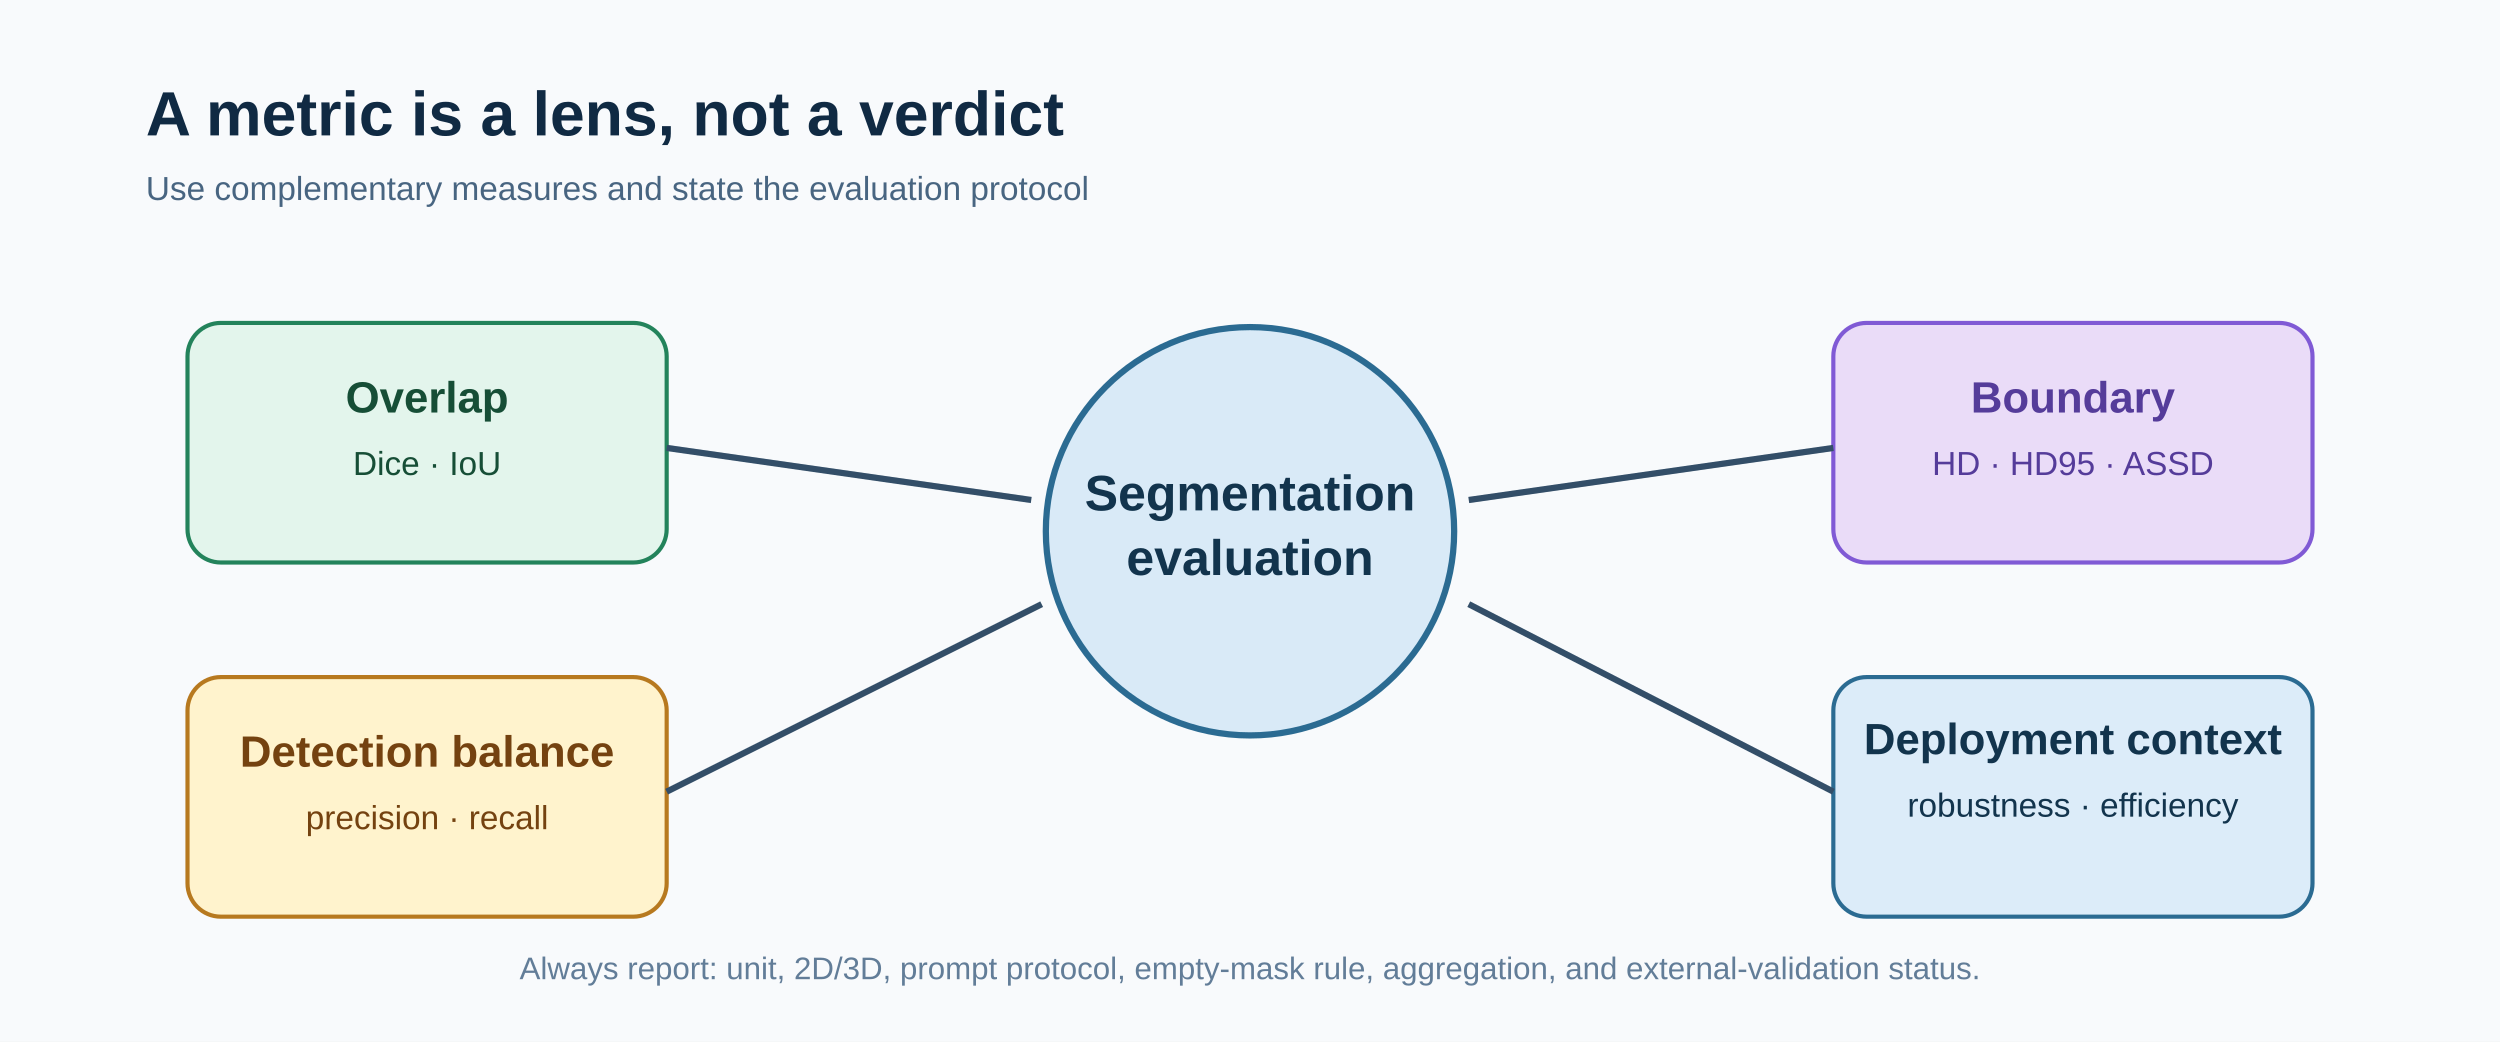
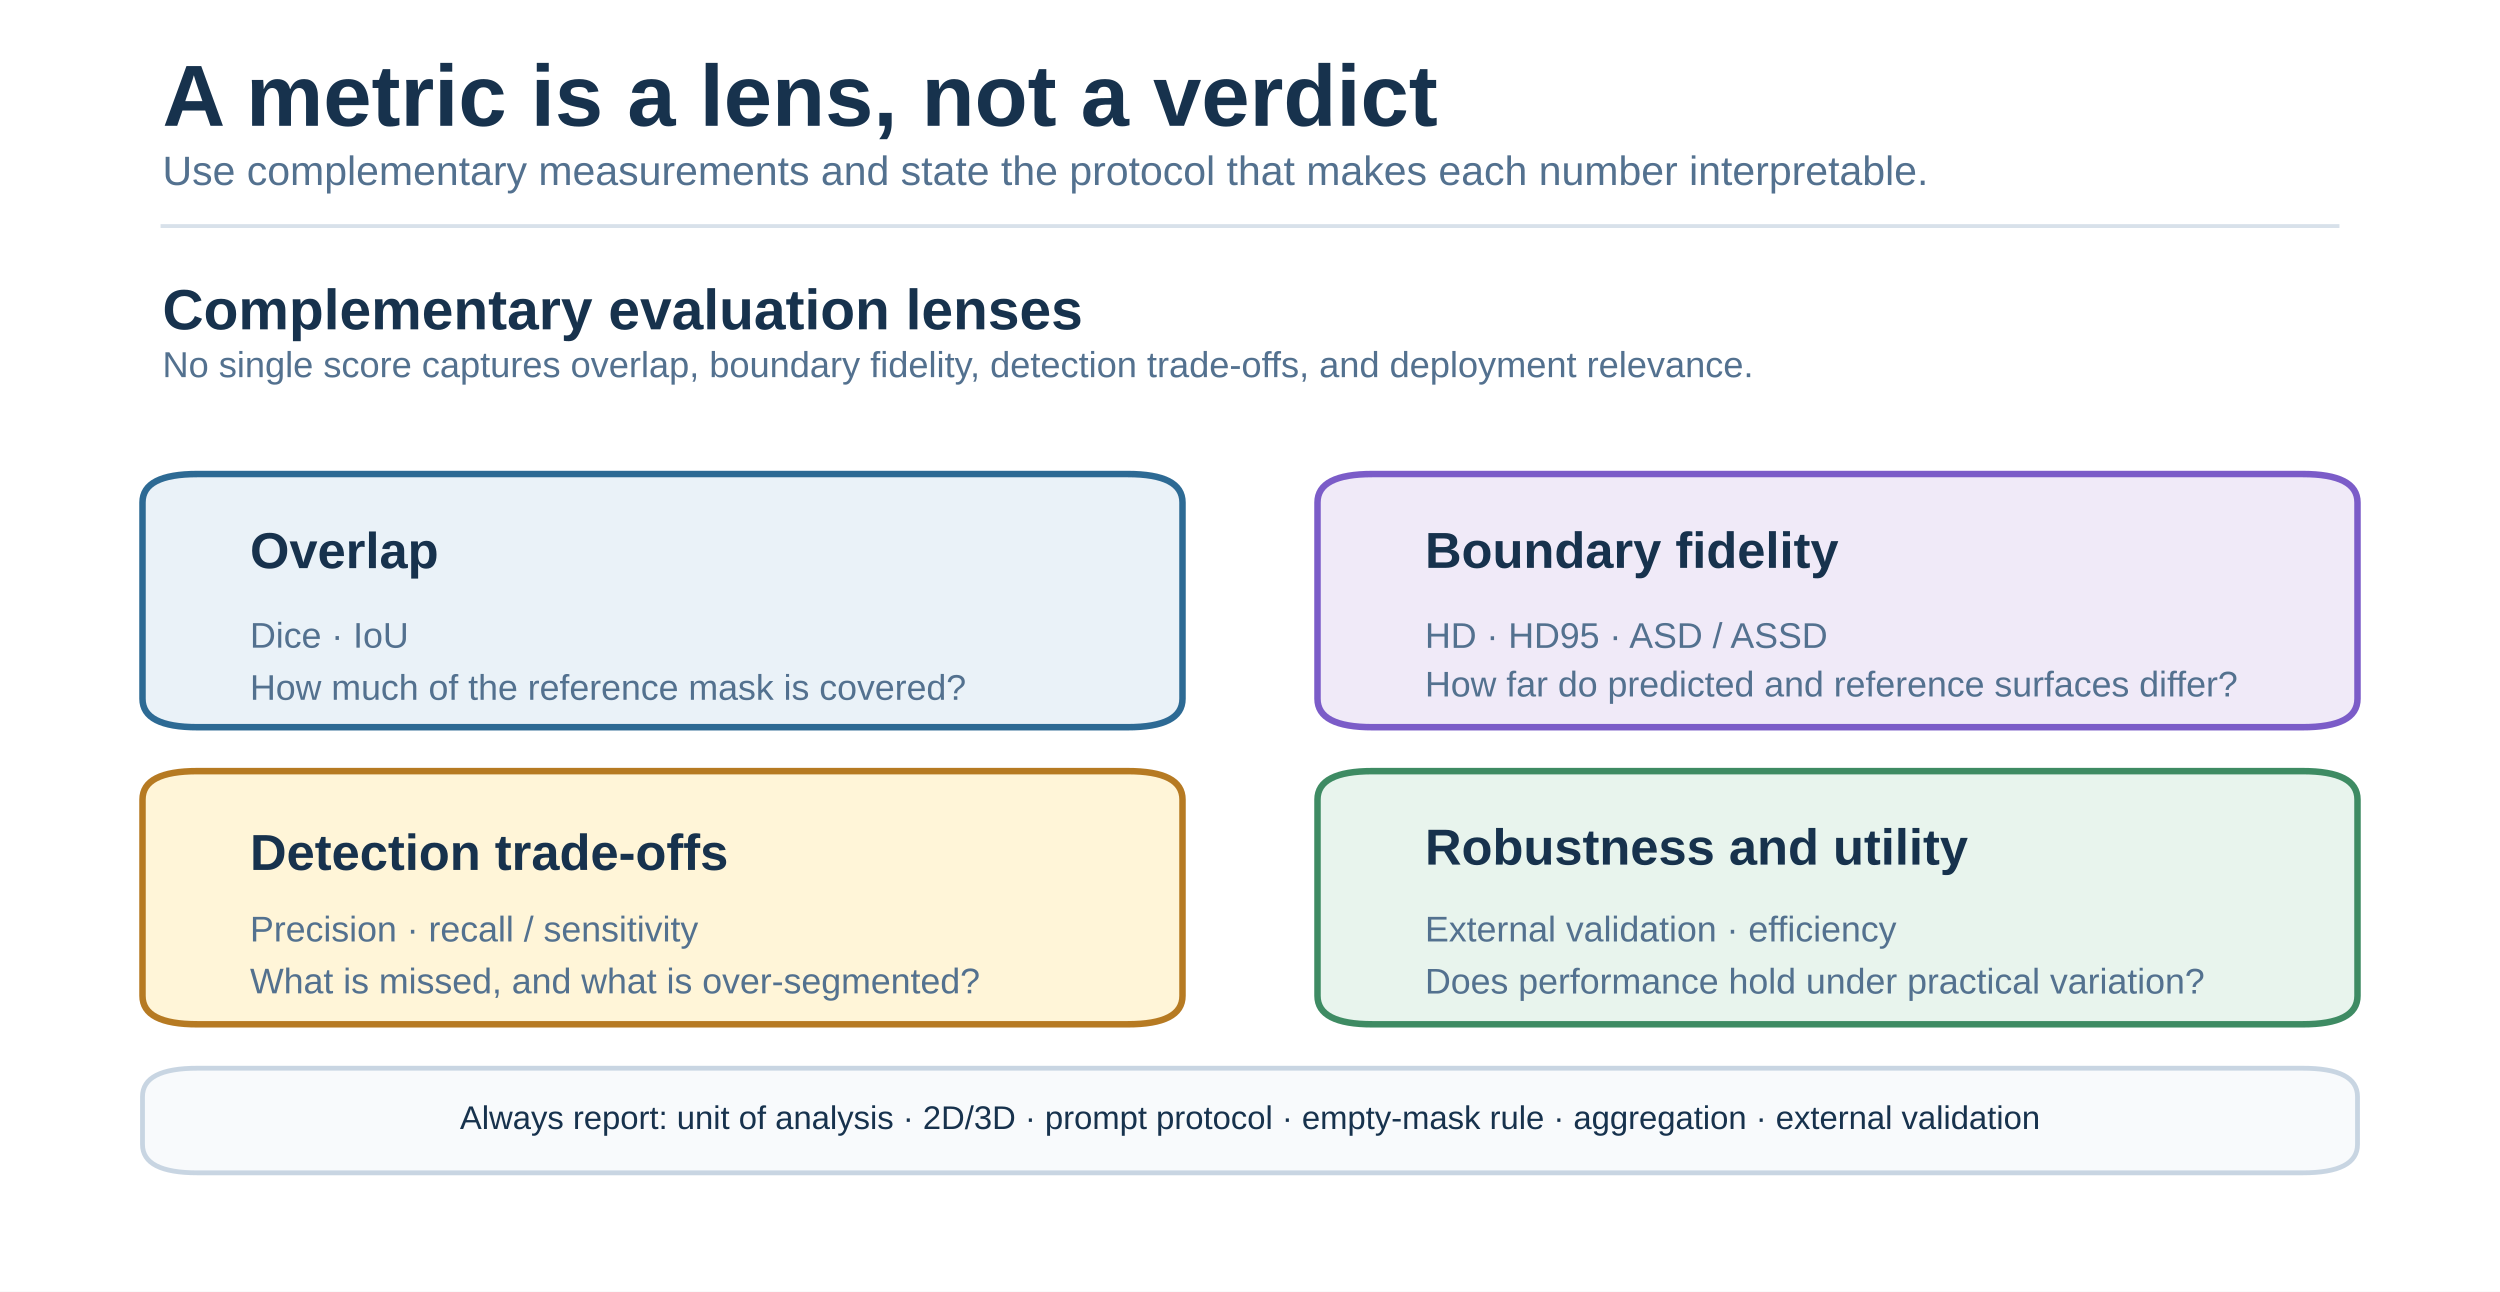
- <svg xmlns="http://www.w3.org/2000/svg" width="1200" height="500" viewBox="0 0 1200 500" role="img" aria-labelledby="title desc">
-   <rect width="1200" height="500" fill="#f8fafc" />
-   <text x="70" y="65" font-family="Arial, sans-serif" font-size="30" font-weight="700" fill="#102a43">A metric is a lens, not a verdict</text>
-   <text x="70" y="96" font-family="Arial, sans-serif" font-size="16" fill="#486581">Use complementary measures and state the evaluation protocol</text>
-   <g font-family="Arial, sans-serif">
-     <circle cx="600" cy="255" r="98" fill="#d9eaf7" stroke="#2b6b92" stroke-width="3" />
-     <text x="600" y="245" text-anchor="middle" font-size="24" font-weight="700" fill="#12344d">Segmentation</text>
-     <text x="600" y="276" text-anchor="middle" font-size="24" font-weight="700" fill="#12344d">evaluation</text>
-     <rect x="90" y="155" width="230" height="115" rx="16" fill="#e3f5ec" stroke="#23835b" stroke-width="2" />
-     <text x="205" y="198" text-anchor="middle" font-size="21" font-weight="700" fill="#164e36">Overlap</text>
-     <text x="205" y="228" text-anchor="middle" font-size="16" fill="#164e36">Dice · IoU</text>
-     <line x1="320" y1="215" x2="495" y2="240" stroke="#334e68" stroke-width="3" />
-     <rect x="90" y="325" width="230" height="115" rx="16" fill="#fff3cd" stroke="#b7791f" stroke-width="2" />
-     <text x="205" y="368" text-anchor="middle" font-size="21" font-weight="700" fill="#744210">Detection balance</text>
-     <text x="205" y="398" text-anchor="middle" font-size="16" fill="#744210">precision · recall</text>
-     <line x1="320" y1="380" x2="500" y2="290" stroke="#334e68" stroke-width="3" />
-     <rect x="880" y="155" width="230" height="115" rx="16" fill="#eadcf8" stroke="#805ad5" stroke-width="2" />
-     <text x="995" y="198" text-anchor="middle" font-size="21" font-weight="700" fill="#553c9a">Boundary</text>
-     <text x="995" y="228" text-anchor="middle" font-size="16" fill="#553c9a">HD · HD95 · ASSD</text>
-     <line x1="880" y1="215" x2="705" y2="240" stroke="#334e68" stroke-width="3" />
-     <rect x="880" y="325" width="230" height="115" rx="16" fill="#dcecf9" stroke="#2b6b92" stroke-width="2" />
-     <text x="995" y="362" text-anchor="middle" font-size="21" font-weight="700" fill="#12344d">Deployment context</text>
-     <text x="995" y="392" text-anchor="middle" font-size="16" fill="#12344d">robustness · efficiency</text>
-     <line x1="880" y1="380" x2="705" y2="290" stroke="#334e68" stroke-width="3" />
+ <svg xmlns="http://www.w3.org/2000/svg" width="518.4pt" height="267.84pt" viewBox="0 0 518.4 267.84" version="1.1">
+   <defs>
+     <style type="text/css">*{stroke-linejoin: round; stroke-linecap: butt}</style>
+   </defs>
+   <g id="figure_1">
+     <g id="patch_1">
+       <path d="M 0 267.84 L 518.4 267.84 L 518.4 0 L 0 0 z " style="fill: #ffffff" />
+     </g>
+     <g id="axes_1">
+       <g id="patch_2">
+         <path d="M 40.954 150.794 L 233.798 150.794 Q 245.203 150.794 245.203 144.901 L 245.203 104.19 Q 245.203 98.297 233.798 98.297 L 40.954 98.297 Q 29.549 98.297 29.549 104.19 L 29.549 144.901 Q 29.549 150.794 40.954 150.794 z " clip-path="url(#pb18ccc5e21)" style="fill: #eaf2f8; stroke: #2d6a94; stroke-width: 1.35; stroke-linejoin: miter" />
+       </g>
+       <g id="patch_3">
+         <path d="M 284.602 150.794 L 477.446 150.794 Q 488.851 150.794 488.851 144.901 L 488.851 104.19 Q 488.851 98.297 477.446 98.297 L 284.602 98.297 Q 273.197 98.297 273.197 104.19 L 273.197 144.901 Q 273.197 150.794 284.602 150.794 z " clip-path="url(#pb18ccc5e21)" style="fill: #f0eaf8; stroke: #7b5cc8; stroke-width: 1.35; stroke-linejoin: miter" />
+       </g>
+       <g id="patch_4">
+         <path d="M 40.954 212.397 L 233.798 212.397 Q 245.203 212.397 245.203 206.505 L 245.203 165.793 Q 245.203 159.9 233.798 159.9 L 40.954 159.9 Q 29.549 159.9 29.549 165.793 L 29.549 206.505 Q 29.549 212.397 40.954 212.397 z " clip-path="url(#pb18ccc5e21)" style="fill: #fff5d8; stroke: #b67a22; stroke-width: 1.35; stroke-linejoin: miter" />
+       </g>
+       <g id="patch_5">
+         <path d="M 284.602 212.397 L 477.446 212.397 Q 488.851 212.397 488.851 206.505 L 488.851 165.793 Q 488.851 159.9 477.446 159.9 L 284.602 159.9 Q 273.197 159.9 273.197 165.793 L 273.197 206.505 Q 273.197 212.397 284.602 212.397 z " clip-path="url(#pb18ccc5e21)" style="fill: #e8f4ed; stroke: #3e8b63; stroke-width: 1.35; stroke-linejoin: miter" />
+       </g>
+       <g id="patch_6">
+         <path d="M 40.954 243.199 L 477.446 243.199 Q 488.851 243.199 488.851 237.306 L 488.851 227.396 Q 488.851 221.504 477.446 221.504 L 40.954 221.504 Q 29.549 221.504 29.549 227.396 L 29.549 237.306 Q 29.549 243.199 40.954 243.199 z " clip-path="url(#pb18ccc5e21)" style="fill: #f8fafc; stroke: #c8d5e2; stroke-linejoin: miter" />
+       </g>
+       <g id="line2d_1">
+         <path d="M 33.696 46.872 L 484.704 46.872 " clip-path="url(#pb18ccc5e21)" style="fill: none; stroke: #d8e1ea; stroke-width: 0.8; stroke-linecap: square" />
+       </g>
+       <g id="text_1">
+         <text style="font-weight: 700; font-size: 18px; font-family: 'Arial', 'DejaVu Sans', 'Liberation Sans', sans-serif; text-anchor: start; fill: #17324d" x="33.696" y="26.085" transform="rotate(-0 33.696 26.0854)">A metric is a lens, not a verdict</text>
+       </g>
+       <g id="text_2">
+         <text style="font-size: 8.5px; font-family: 'Arial', 'DejaVu Sans', 'Liberation Sans', sans-serif; text-anchor: start; fill: #53718f" x="33.696" y="38.358" transform="rotate(-0 33.696 38.35802)">Use complementary measurements and state the protocol that makes each number interpretable.</text>
+       </g>
+       <g id="text_3">
+         <text style="font-weight: 700; font-size: 11.8px; font-family: 'Arial', 'DejaVu Sans', 'Liberation Sans', sans-serif; text-anchor: start; fill: #17324d" x="33.696" y="68.299" transform="rotate(-0 33.696 68.2992)">Complementary evaluation lenses</text>
+       </g>
+       <g id="text_4">
+         <text style="font-size: 7.5px; font-family: 'Arial', 'DejaVu Sans', 'Liberation Sans', sans-serif; text-anchor: start; fill: #53718f" x="33.696" y="78.209" transform="rotate(-0 33.696 78.20928)">No single score captures overlap, boundary fidelity, detection trade-offs, and deployment relevance.</text>
+       </g>
+       <g id="text_5">
+         <text style="font-weight: 700; font-size: 10.5px; font-family: 'Arial', 'DejaVu Sans', 'Liberation Sans', sans-serif; text-anchor: start; fill: #17324d" x="51.84" y="117.816" transform="rotate(-0 51.84 117.8162)">Overlap</text>
+       </g>
+       <g id="text_6">
+         <text style="font-size: 7.4px; font-family: 'Arial', 'DejaVu Sans', 'Liberation Sans', sans-serif; fill: #53718f" transform="translate(51.84 134.3016)">Dice · IoU</text>
+         <text style="font-size: 7.4px; font-family: 'Arial', 'DejaVu Sans', 'Liberation Sans', sans-serif; fill: #53718f" transform="translate(51.84 145.1128)">How much of the reference mask is covered?</text>
+       </g>
+       <g id="text_7">
+         <text style="font-weight: 700; font-size: 10.5px; font-family: 'Arial', 'DejaVu Sans', 'Liberation Sans', sans-serif; text-anchor: start; fill: #17324d" x="295.488" y="117.747" transform="rotate(-0 295.488 117.7473)">Boundary fidelity</text>
+       </g>
+       <g id="text_8">
+         <text style="font-size: 7.4px; font-family: 'Arial', 'DejaVu Sans', 'Liberation Sans', sans-serif; fill: #53718f" transform="translate(295.488 134.3467)">HD · HD95 · ASD / ASSD</text>
+         <text style="font-size: 7.4px; font-family: 'Arial', 'DejaVu Sans', 'Liberation Sans', sans-serif; fill: #53718f" transform="translate(295.488 144.4208)">How far do predicted and reference surfaces differ?</text>
+       </g>
+       <g id="text_9">
+         <text style="font-weight: 700; font-size: 10.5px; font-family: 'Arial', 'DejaVu Sans', 'Liberation Sans', sans-serif; text-anchor: start; fill: #17324d" x="51.84" y="180.394" transform="rotate(-0 51.84 180.3939)">Detection trade-offs</text>
+       </g>
+       <g id="text_10">
+         <text style="font-size: 7.4px; font-family: 'Arial', 'DejaVu Sans', 'Liberation Sans', sans-serif; fill: #53718f" transform="translate(51.84 195.2163)">Precision · recall / sensitivity</text>
+         <text style="font-size: 7.4px; font-family: 'Arial', 'DejaVu Sans', 'Liberation Sans', sans-serif; fill: #53718f" transform="translate(51.84 205.9806)">What is missed, and what is over-segmented?</text>
+       </g>
+       <g id="text_11">
+         <text style="font-weight: 700; font-size: 10.5px; font-family: 'Arial', 'DejaVu Sans', 'Liberation Sans', sans-serif; text-anchor: start; fill: #17324d" x="295.488" y="179.287" transform="rotate(-0 295.488 179.2865)">Robustness and utility</text>
+       </g>
+       <g id="text_12">
+         <text style="font-size: 7.4px; font-family: 'Arial', 'DejaVu Sans', 'Liberation Sans', sans-serif; fill: #53718f" transform="translate(295.488 195.2163)">External validation · efficiency</text>
+         <text style="font-size: 7.4px; font-family: 'Arial', 'DejaVu Sans', 'Liberation Sans', sans-serif; fill: #53718f" transform="translate(295.488 206.024)">Does performance hold under practical variation?</text>
+       </g>
+       <g id="text_13">
+         <text style="font-size: 6.8px; font-family: 'Arial', 'DejaVu Sans', 'Liberation Sans', sans-serif; text-anchor: middle; fill: #17324d" x="259.2" y="234.111" transform="rotate(-0 259.2 234.1109)">Always report: unit of analysis · 2D/3D · prompt protocol · empty-mask rule · aggregation · external validation</text>
+       </g>
+     </g>
  </g>
-   <text x="600" y="470" text-anchor="middle" font-family="Arial, sans-serif" font-size="15" fill="#627d98">Always report: unit, 2D/3D, prompt protocol, empty-mask rule, aggregation, and external-validation status.</text>
+   <defs>
+     <clipPath id="pb18ccc5e21">
+       <rect x="0" y="0" width="518.4" height="267.84" />
+     </clipPath>
+   </defs>
</svg>
